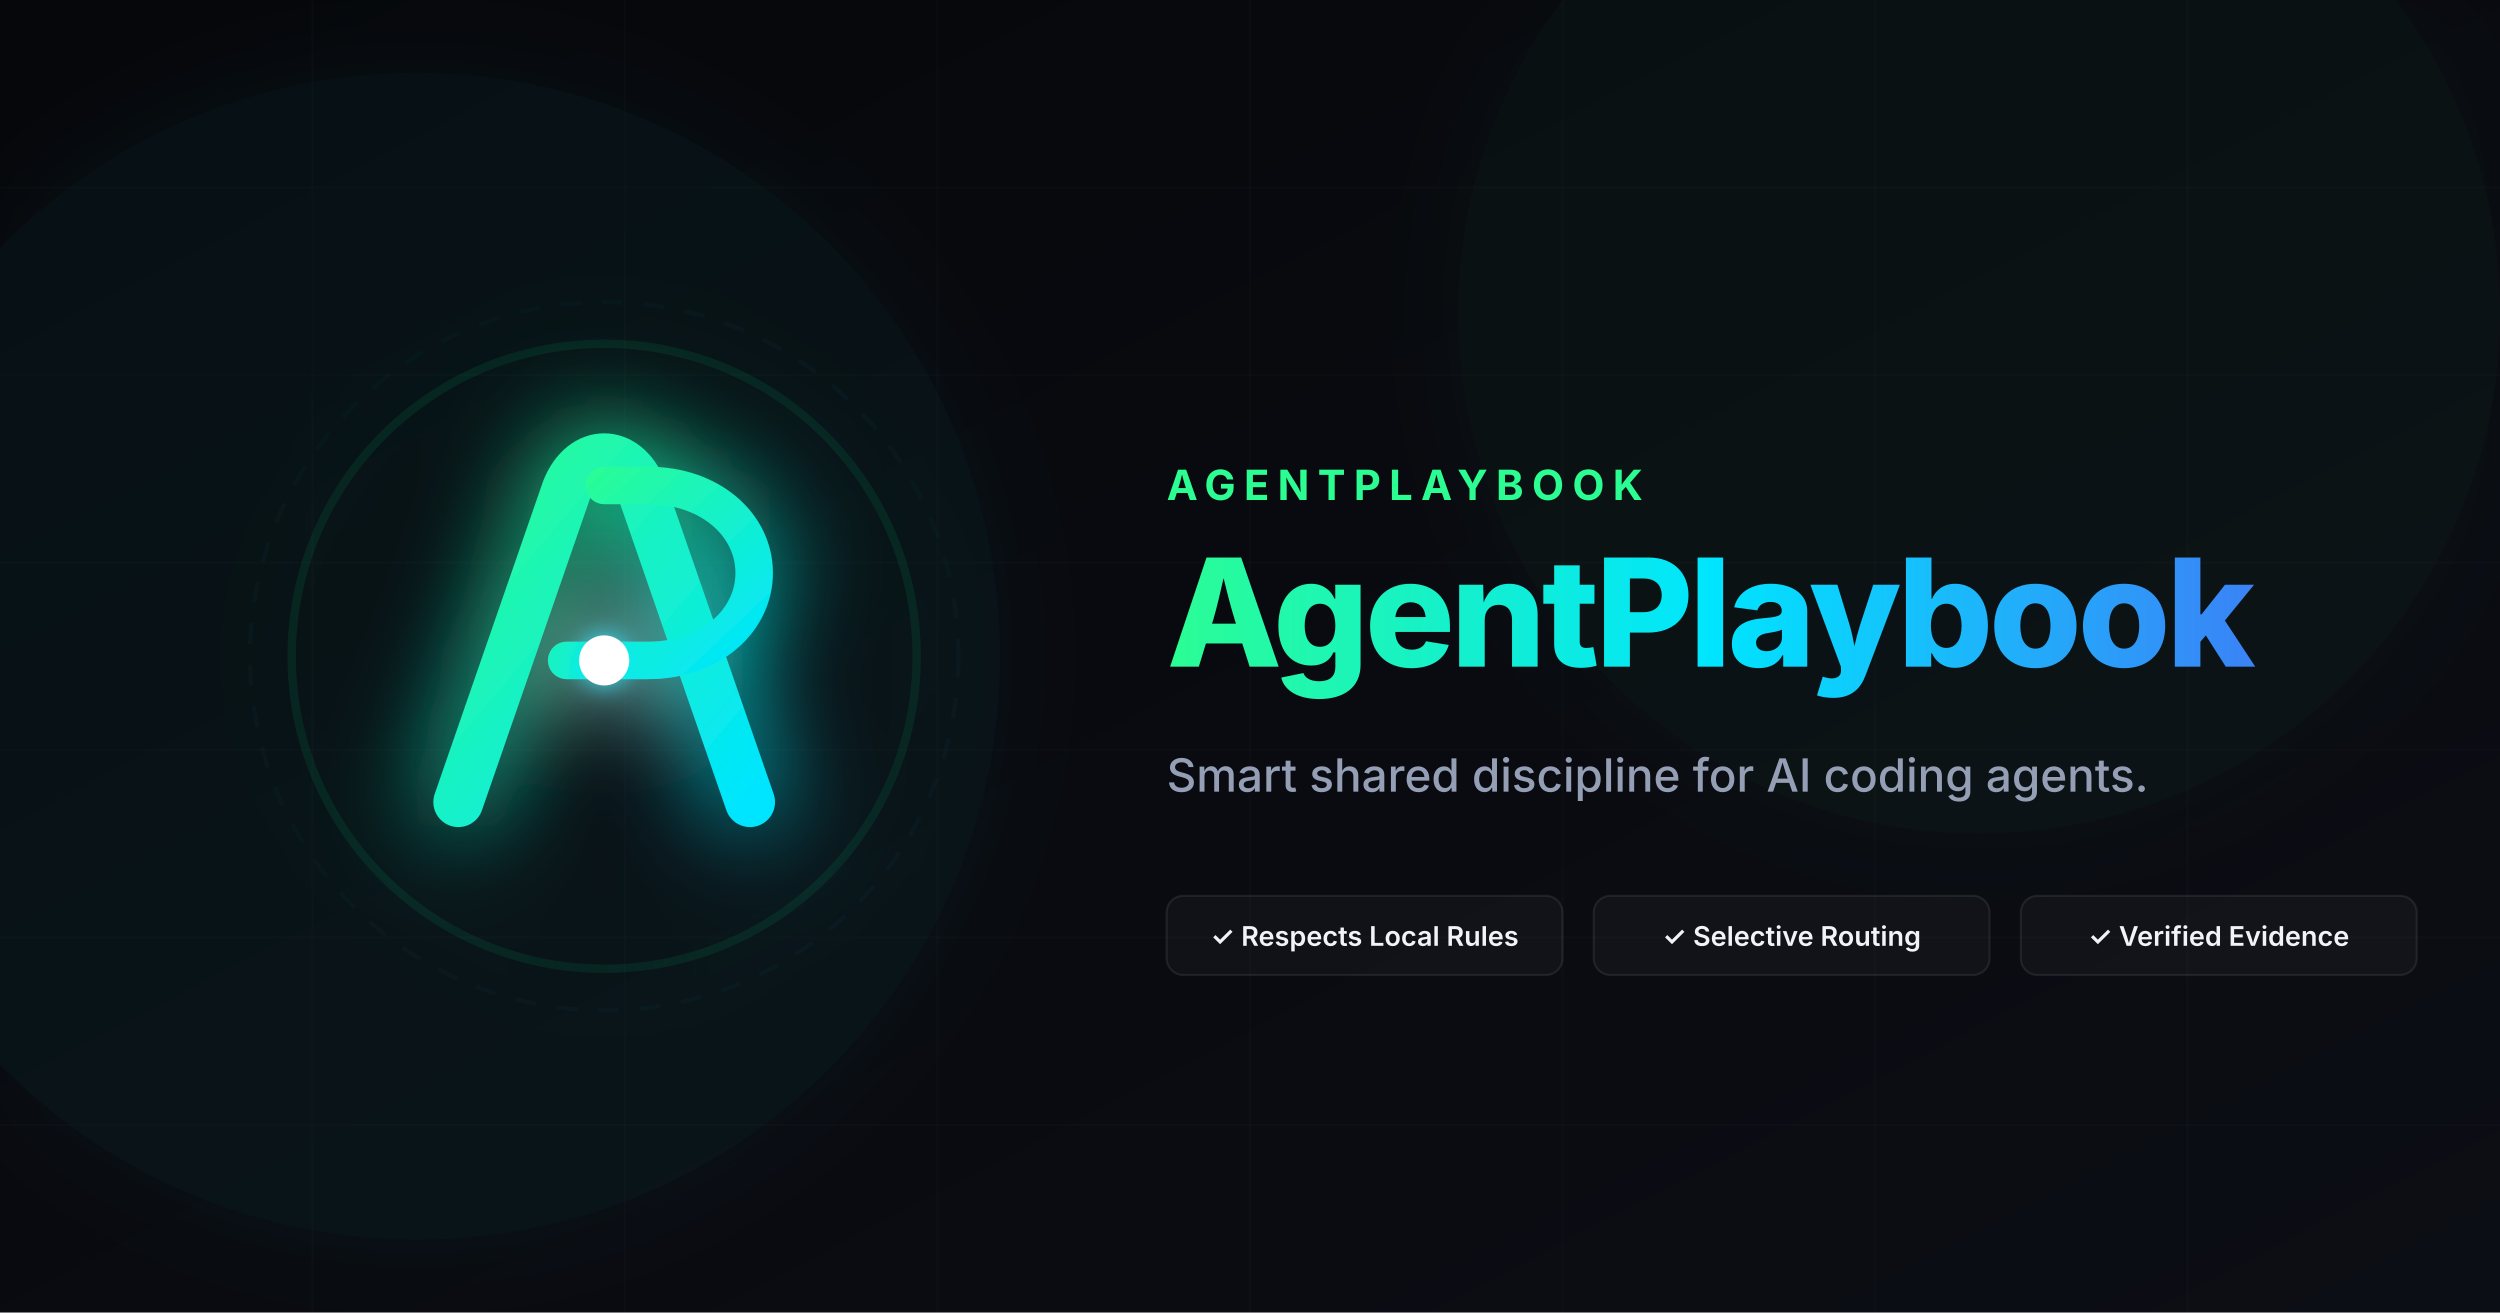
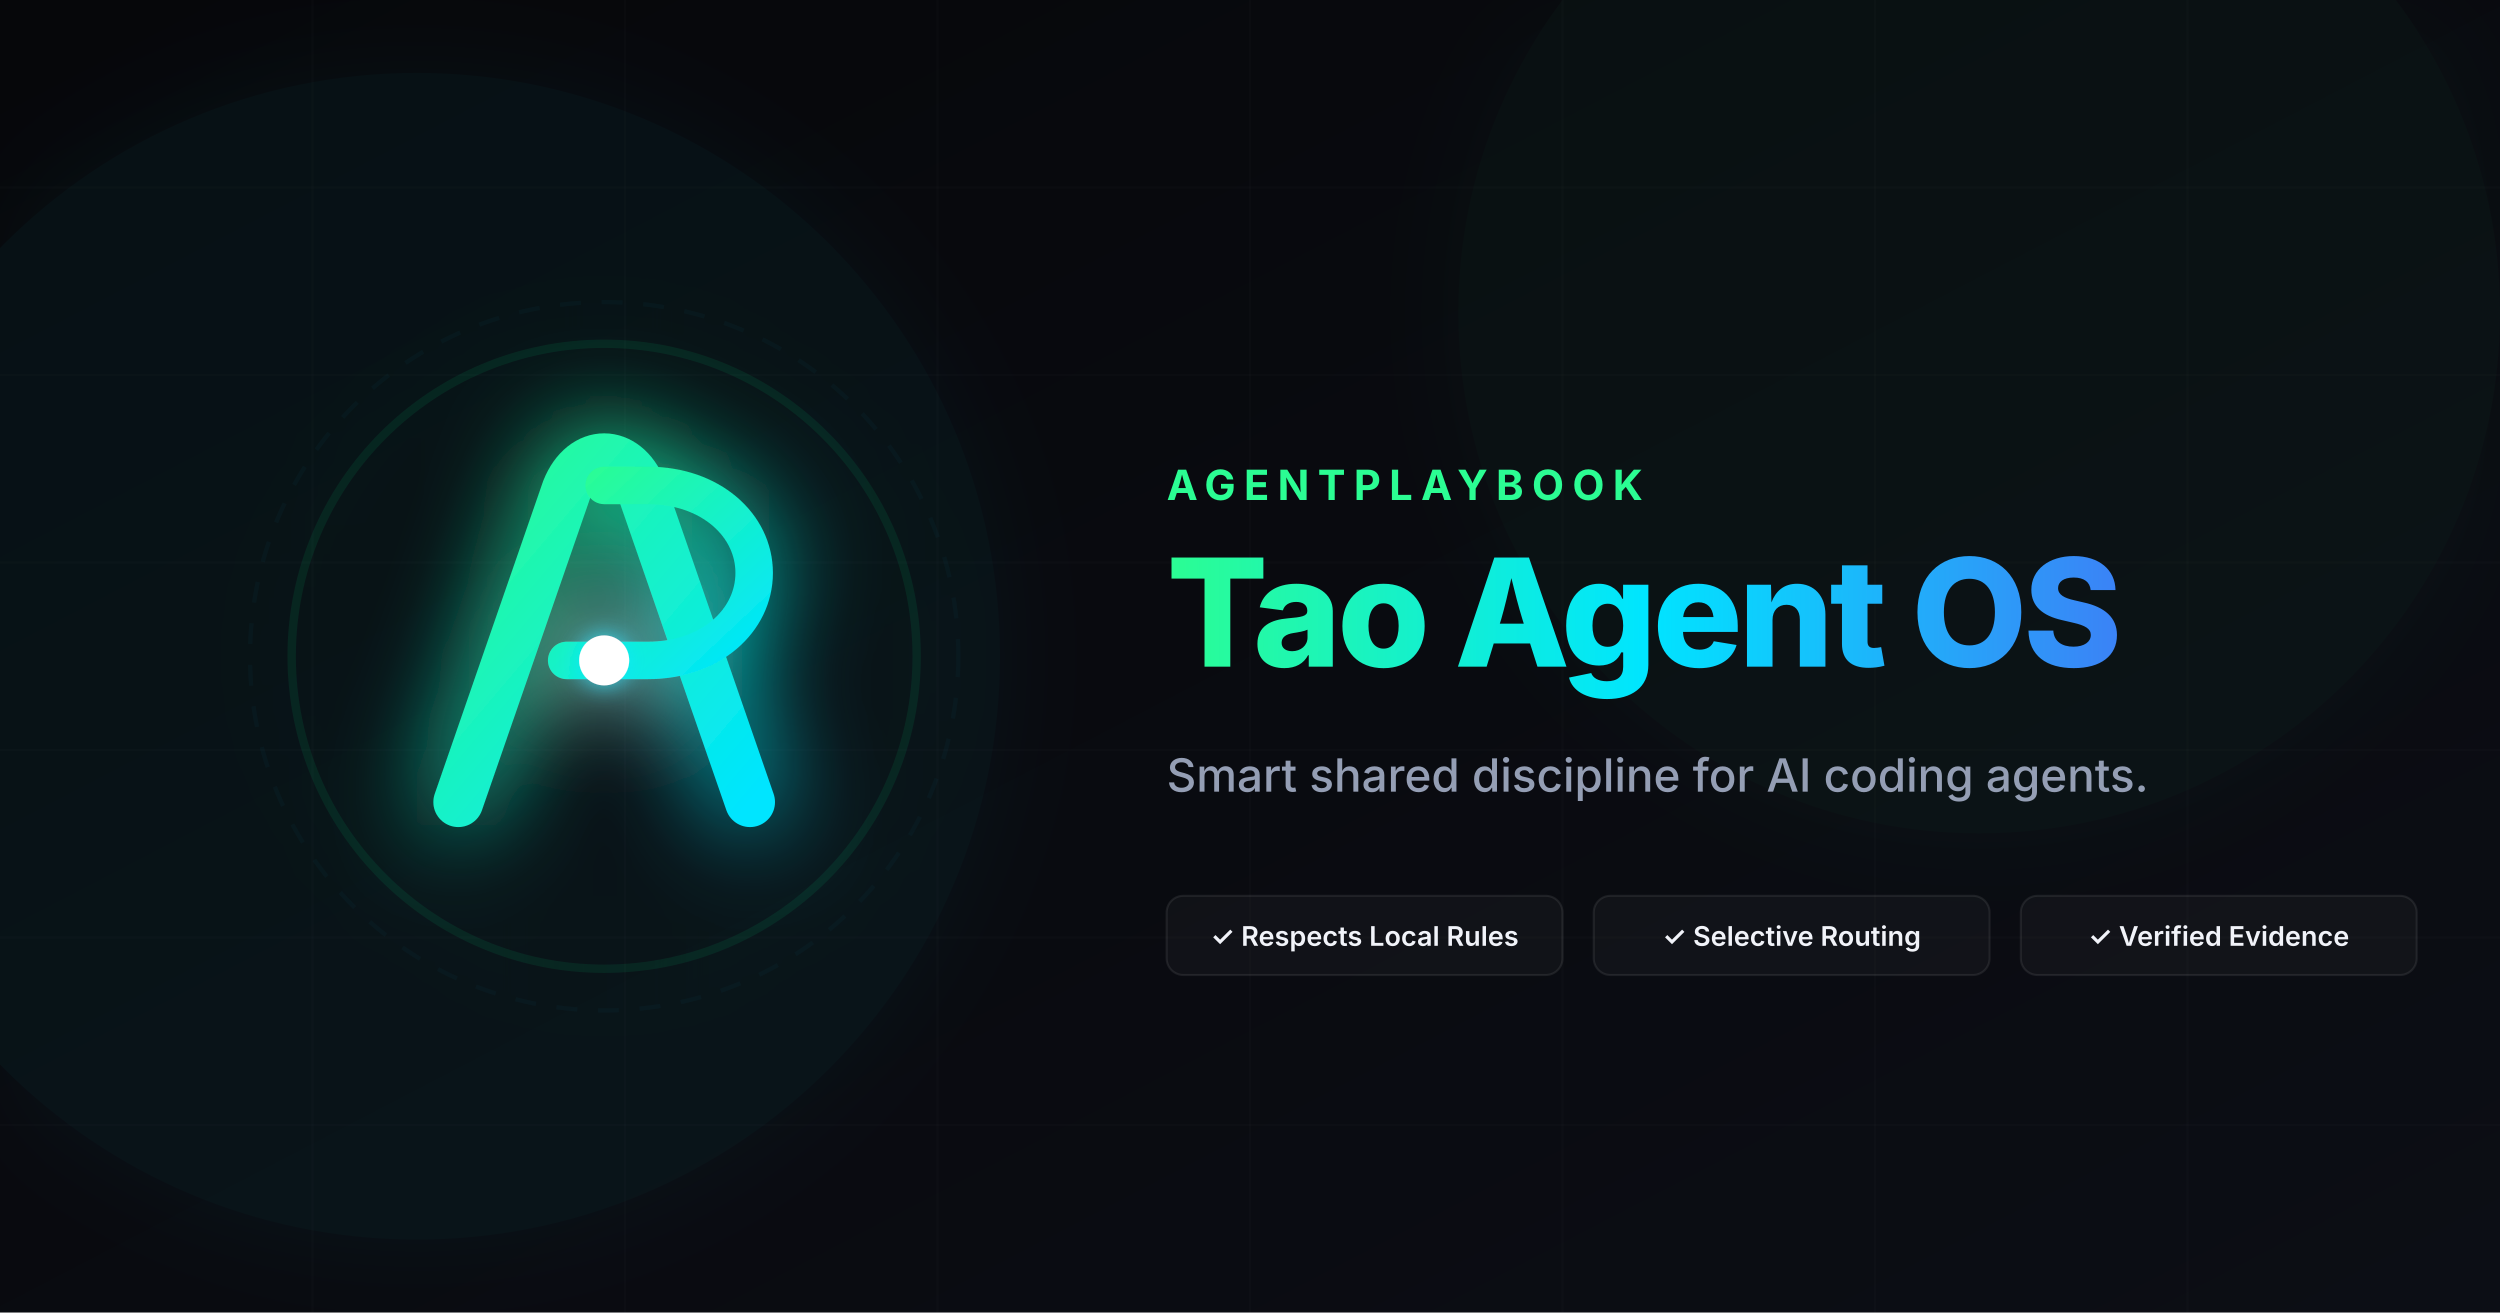
<svg xmlns="http://www.w3.org/2000/svg" viewBox="0 0 1200 630" width="1200" height="630">
  <defs>
    <linearGradient id="bgGrad" x1="0%" y1="0%" x2="100%" y2="100%">
      <stop offset="0%" stop-color="#06070a" />
      <stop offset="100%" stop-color="#0c0e15" />
    </linearGradient>
    <linearGradient id="glowGrad" x1="0%" y1="0%" x2="100%" y2="100%">
      <stop offset="0%" stop-color="#2bfd93" />
      <stop offset="100%" stop-color="#00e5ff" />
    </linearGradient>
    <linearGradient id="textGrad" x1="0%" y1="0%" x2="100%" y2="0%">
      <stop offset="0%" stop-color="#2bfd93" />
      <stop offset="50%" stop-color="#00e5ff" />
      <stop offset="100%" stop-color="#3b82f6" />
    </linearGradient>
    <filter id="glow" x="-20%" y="-20%" width="140%" height="140%">
      <feGaussianBlur stdDeviation="24" result="blur" />
      <feMerge>
        <feMergeNode in="blur" />
        <feMergeNode in="SourceGraphic" />
      </feMerge>
    </filter>
  </defs>
  <rect width="1200" height="630" fill="url(#bgGrad)" />
  <path d="M 0,90 L 1200,90 M 0,180 L 1200,180 M 0,270 L 1200,270 M 0,360 L 1200,360 M 0,450 L 1200,450 M 0,540 L 1200,540" stroke="rgba(255, 255, 255, 0.015)" stroke-width="1" />
  <path d="M 150,0 L 150,630 M 300,0 L 300,630 M 450,0 L 450,630 M 600,0 L 600,630 M 750,0 L 750,630 M 900,0 L 900,630 M 1050,0 L 1050,630" stroke="rgba(255, 255, 255, 0.015)" stroke-width="1" />
  <circle cx="200" cy="315" r="280" fill="#00e5ff" opacity="0.04" filter="url(#glow)" />
  <circle cx="950" cy="150" r="250" fill="#2bfd93" opacity="0.03" filter="url(#glow)" />
  <g transform="translate(120, 145)" filter="url(#glow)">
    <circle cx="170" cy="170" r="150" fill="none" stroke="rgba(43, 253, 147, 0.08)" stroke-width="4" />
    <circle cx="170" cy="170" r="170" fill="none" stroke="rgba(0, 229, 255, 0.03)" stroke-width="2" stroke-dasharray="10 10" />
    <path d="M100 240 L152 90 C156 80, 163 75, 170 75 C177 75, 184 80, 188 90 L240 240" fill="none" stroke="url(#glowGrad)" stroke-width="24" stroke-linecap="round" stroke-linejoin="round" />
    <path d="M152 142 L191 142 C221 142, 242 123, 242 100 C242 77, 221 58, 191 58 L170 58" fill="none" stroke="url(#glowGrad)" stroke-width="18" stroke-linecap="round" stroke-linejoin="round" transform="translate(0, 30)" />
    <circle cx="170" cy="172" r="12" fill="#ffffff" filter="drop-shadow(0px 0px 6px #00e5ff)" />
  </g>
  <g transform="translate(560, 240)">
    <text x="0" y="0" font-family="'Outfit', 'Inter', sans-serif" font-weight="700" font-size="20" fill="#2bfd93" letter-spacing="4">AGENTPLAYBOOK</text>
-     <text x="0" y="80" font-family="'Outfit', 'Inter', sans-serif" font-weight="800" font-size="72" fill="url(#textGrad)" letter-spacing="-2">AgentPlaybook</text>
+     <text x="0" y="80" font-family="'Outfit', 'Inter', sans-serif" font-weight="800" font-size="72" fill="url(#textGrad)" letter-spacing="-2">Tao Agent OS</text>
    <text x="0" y="140" font-family="'Inter', sans-serif" font-weight="500" font-size="22" fill="#949eb4">Smart shared discipline for AI coding agents.</text>
    <g transform="translate(0, 190)">
      <rect x="0" y="0" width="190" height="38" rx="8" fill="rgba(255, 255, 255, 0.03)" stroke="rgba(255, 255, 255, 0.08)" stroke-width="1" />
      <text x="95" y="24" font-family="'Inter', sans-serif" font-weight="600" font-size="13" fill="#f1f3f9" text-anchor="middle">✓ Respects Local Rules</text>
      <rect x="205" y="0" width="190" height="38" rx="8" fill="rgba(255, 255, 255, 0.03)" stroke="rgba(255, 255, 255, 0.08)" stroke-width="1" />
      <text x="300" y="24" font-family="'Inter', sans-serif" font-weight="600" font-size="13" fill="#f1f3f9" text-anchor="middle">✓ Selective Routing</text>
      <rect x="410" y="0" width="190" height="38" rx="8" fill="rgba(255, 255, 255, 0.03)" stroke="rgba(255, 255, 255, 0.08)" stroke-width="1" />
      <text x="505" y="24" font-family="'Inter', sans-serif" font-weight="600" font-size="13" fill="#f1f3f9" text-anchor="middle">✓ Verified Evidence</text>
    </g>
  </g>
</svg>
